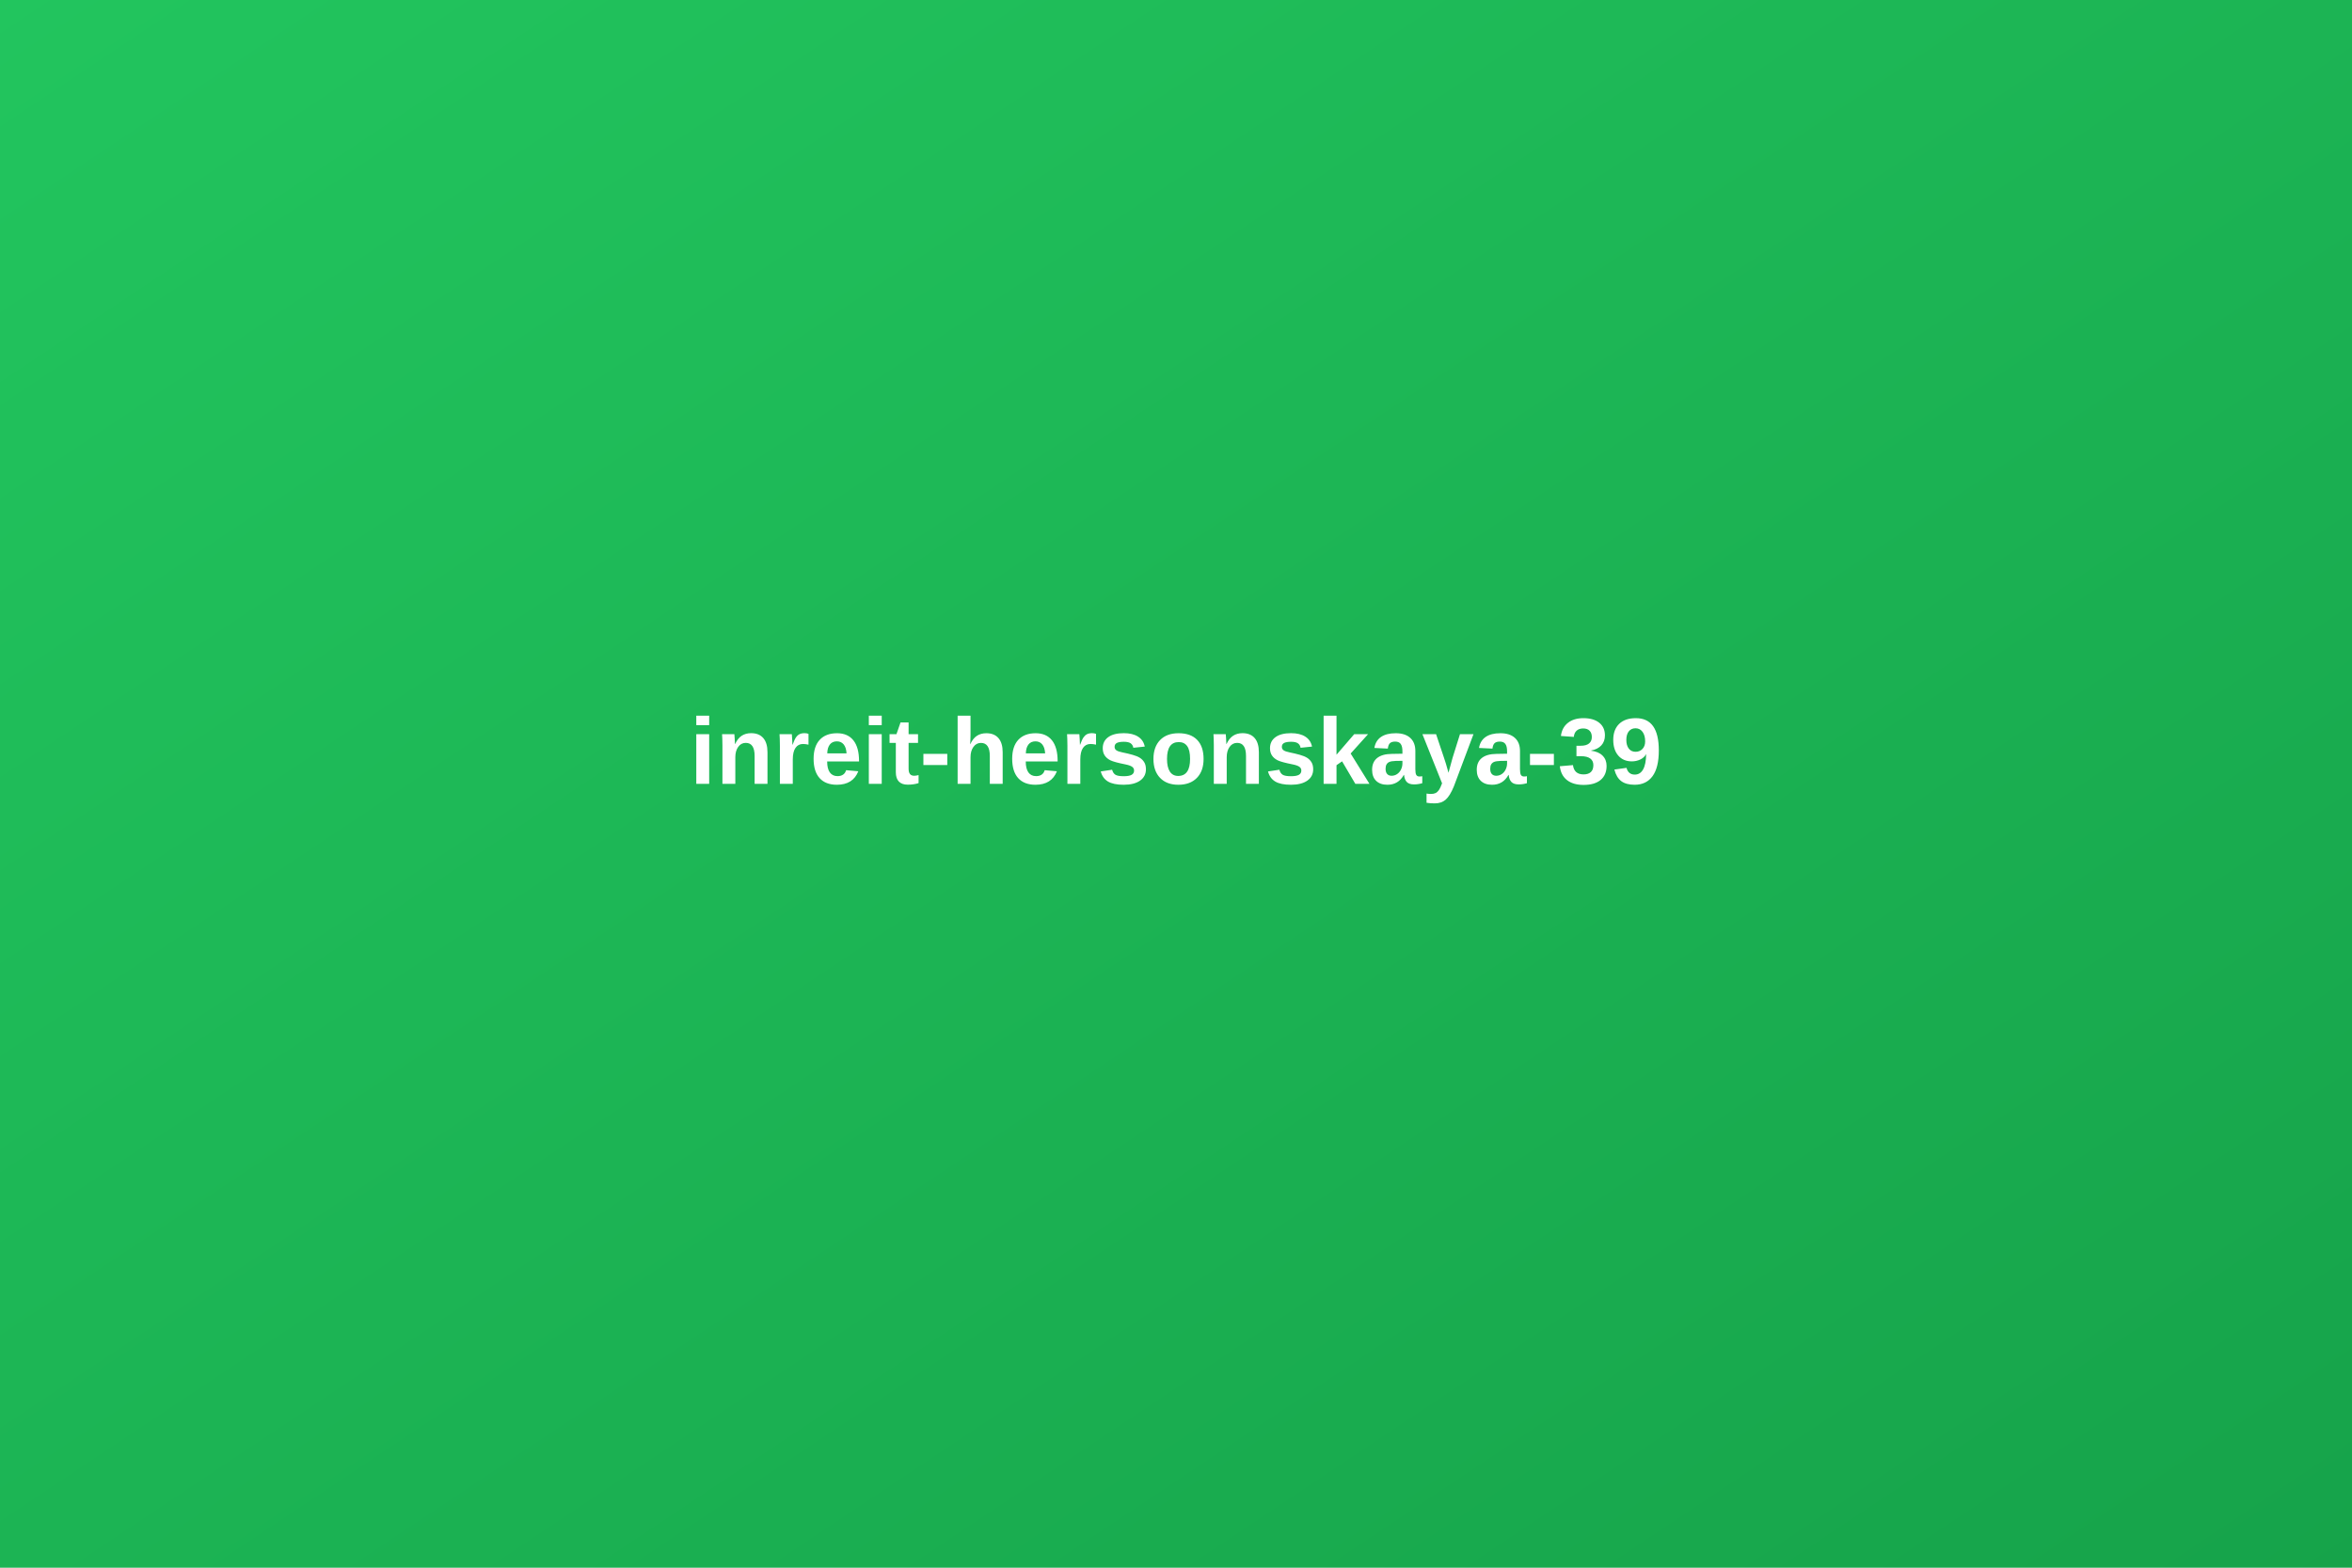
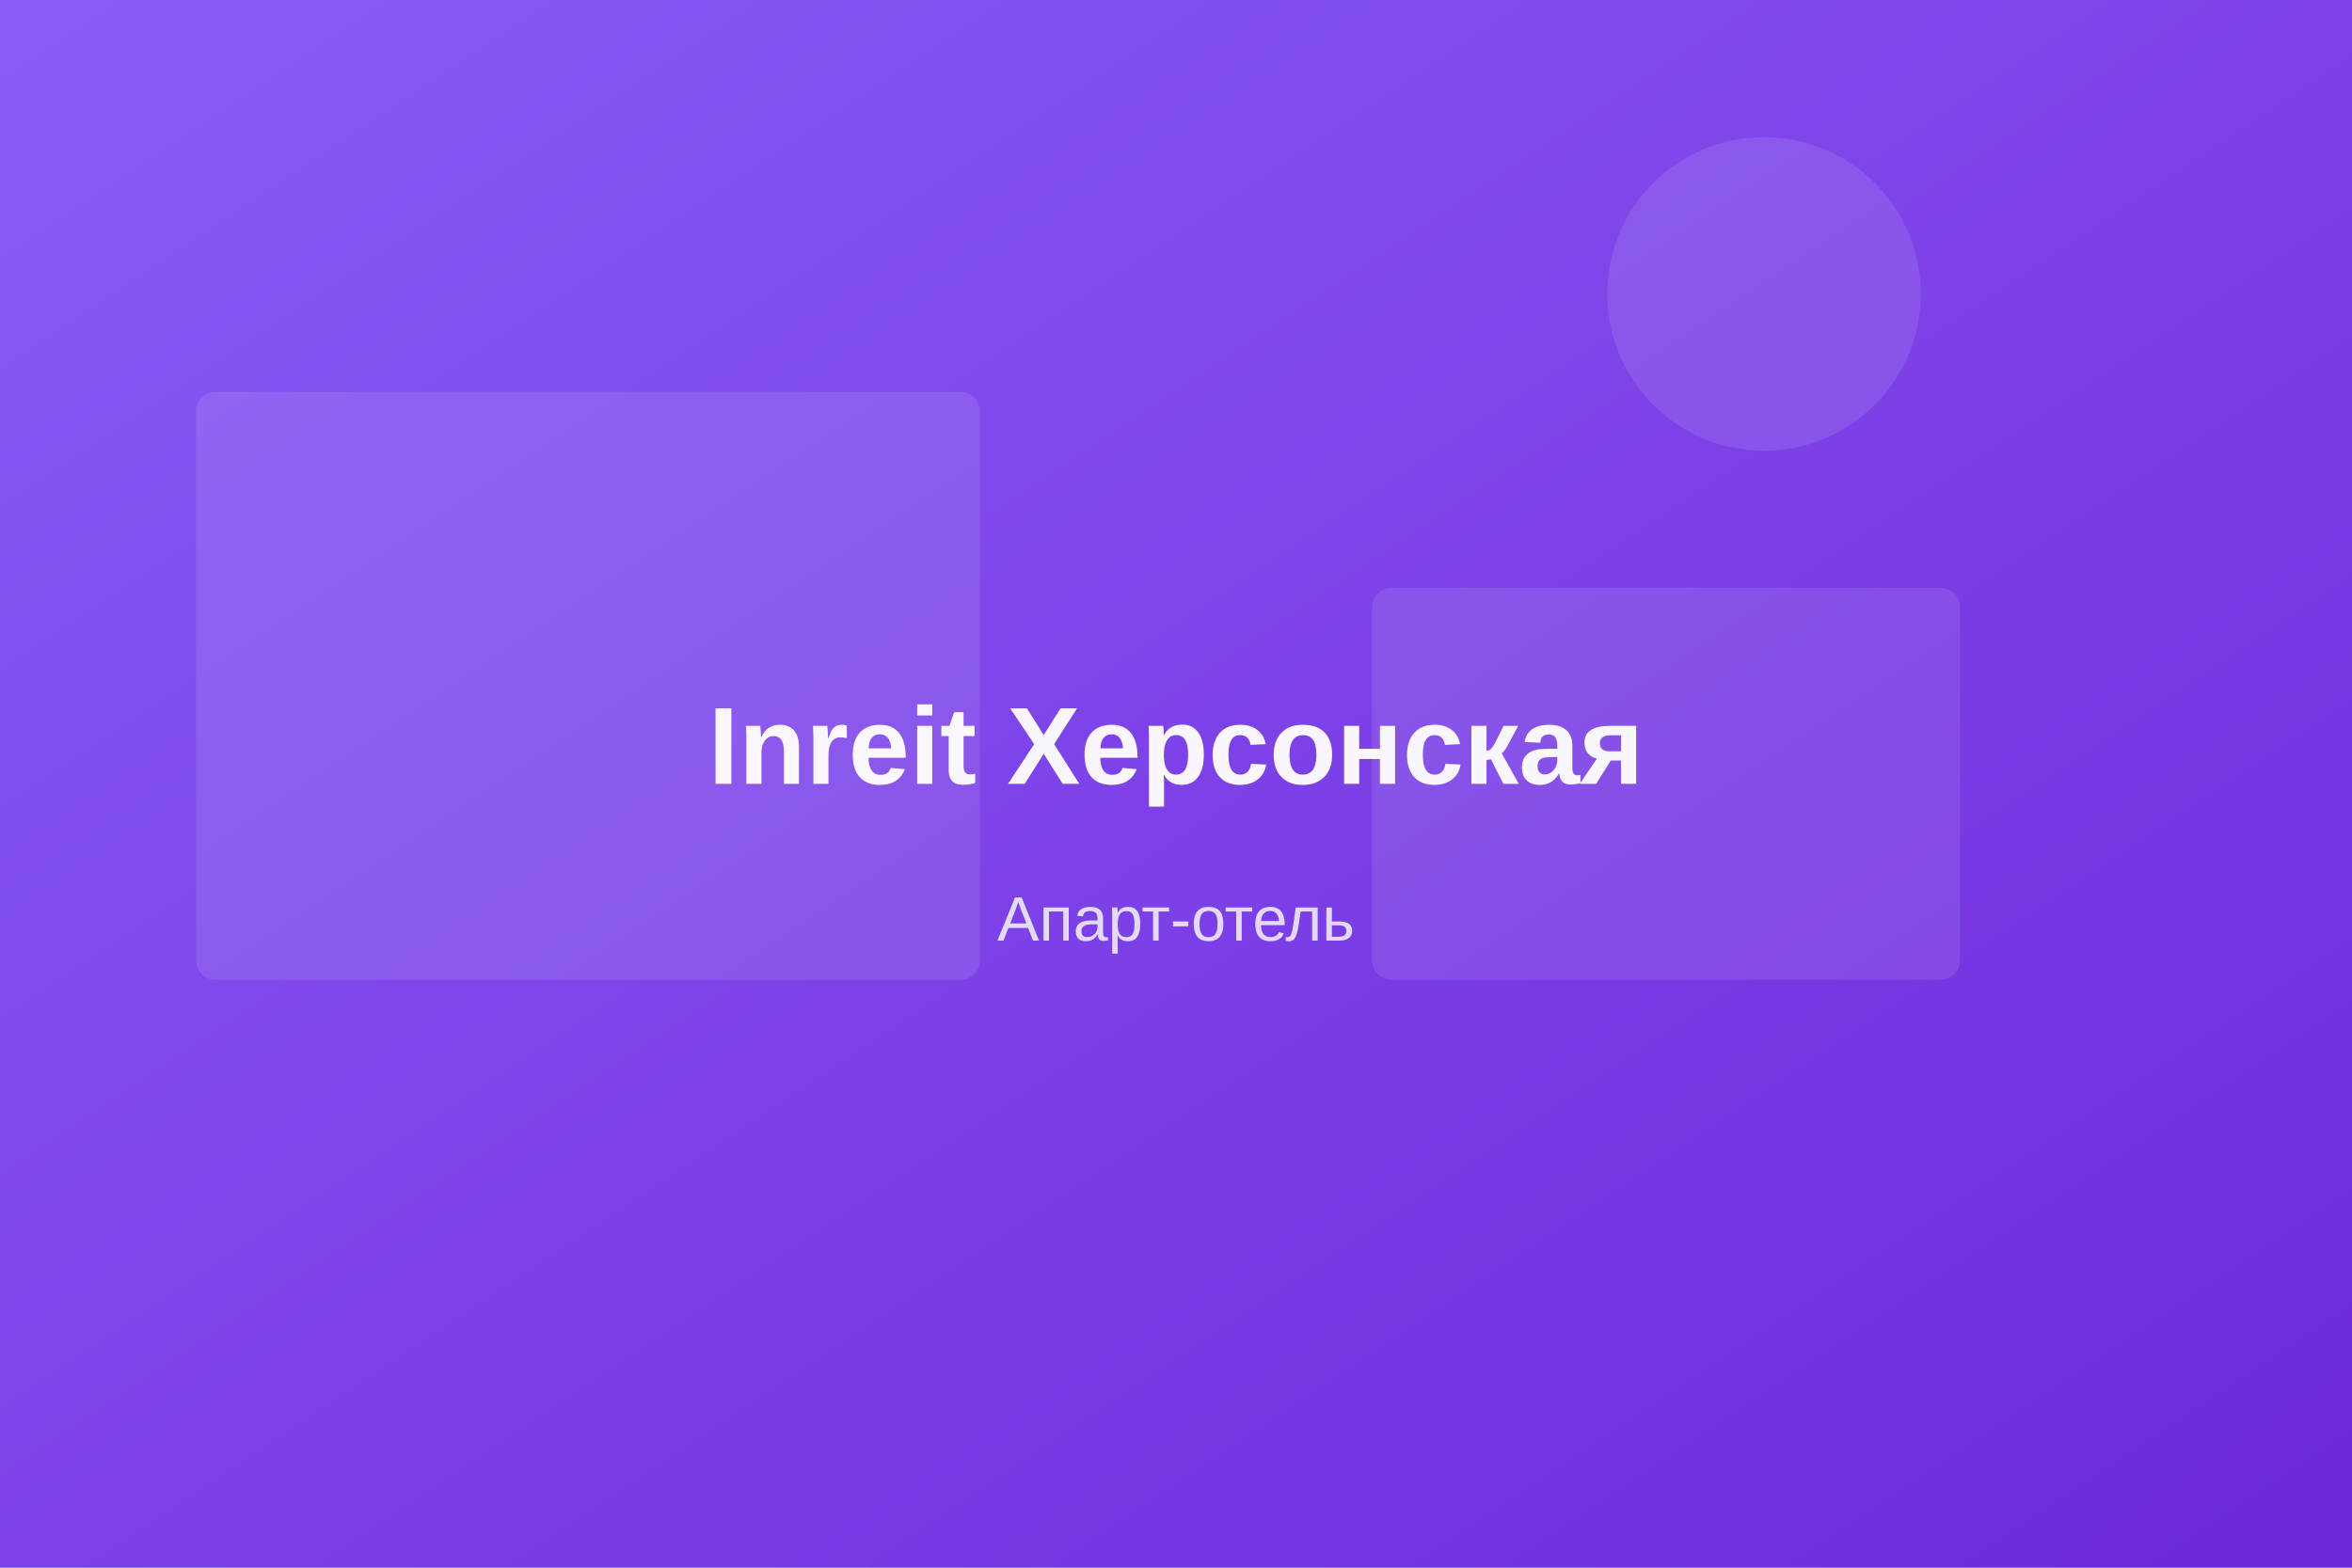
<svg xmlns="http://www.w3.org/2000/svg" width="1200" height="800">
  <defs>
-     <linearGradient id="grad" x1="0%" y1="0%" x2="100%" y2="100%">
-       <stop offset="0%" style="stop-color:rgb(34,197,94);stop-opacity:1" />
-       <stop offset="100%" style="stop-color:rgb(22,163,74);stop-opacity:1" />
+     <linearGradient id="grad-inreit-hersonskaya-39-2" x1="0%" y1="0%" x2="100%" y2="100%">
+       <stop offset="0%" style="stop-color:#8b5cf6;stop-opacity:1" />
+       <stop offset="100%" style="stop-color:#6d28d9;stop-opacity:1" />
    </linearGradient>
  </defs>
-   <rect width="1200" height="800" fill="url(#grad)" />
-   <text x="50%" y="50%" text-anchor="middle" fill="white" font-size="48" font-family="Arial" font-weight="bold">inreit-hersonskaya-39</text>
+   <rect width="1200" height="800" fill="url(#grad-inreit-hersonskaya-39-2)" />
+   <g opacity="0.1">
+     <rect x="100" y="200" width="400" height="300" fill="white" rx="10" />
+     <rect x="700" y="300" width="300" height="200" fill="white" rx="10" />
+     <circle cx="900" cy="150" r="80" fill="white" />
+   </g>
+   <text x="50%" y="50%" text-anchor="middle" fill="white" font-size="56" font-family="Arial, sans-serif" font-weight="bold" opacity="0.95">
+     Inreit Херсонская
+   </text>
+   <text x="50%" y="60%" text-anchor="middle" fill="white" font-size="32" font-family="Arial, sans-serif" opacity="0.8">
+     Апарт-отель
+   </text>
</svg>
